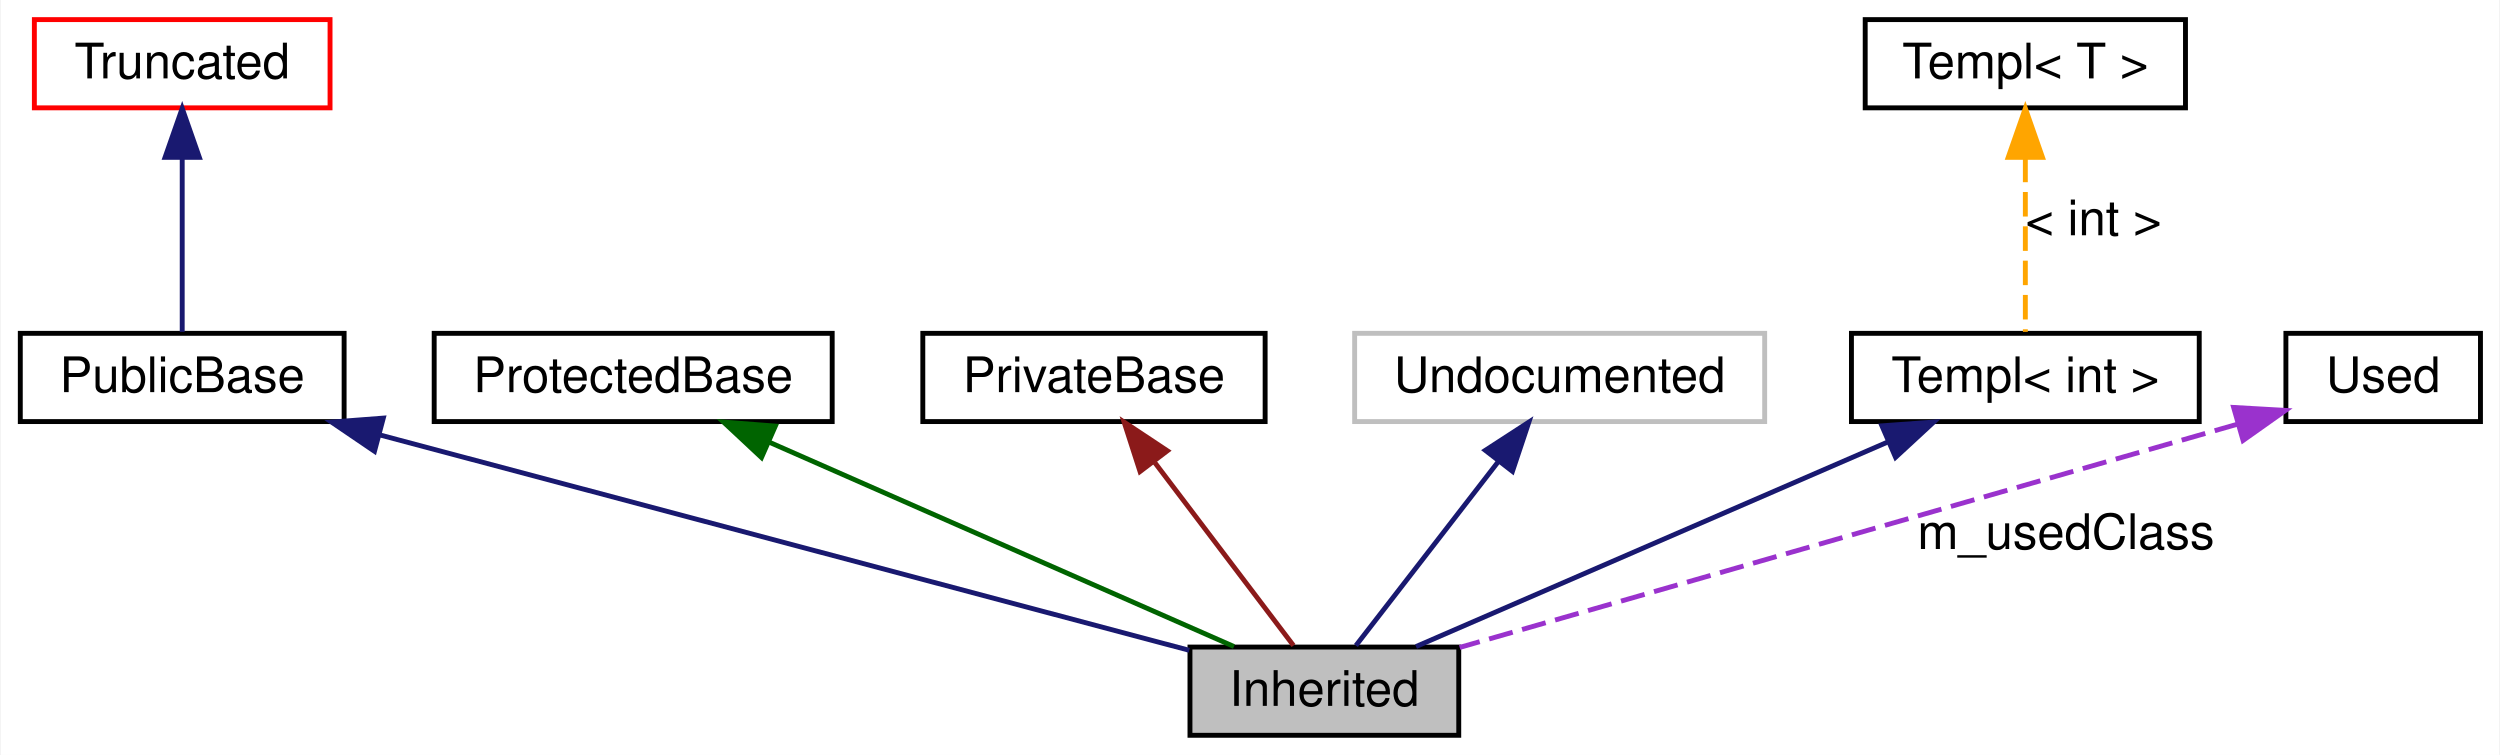
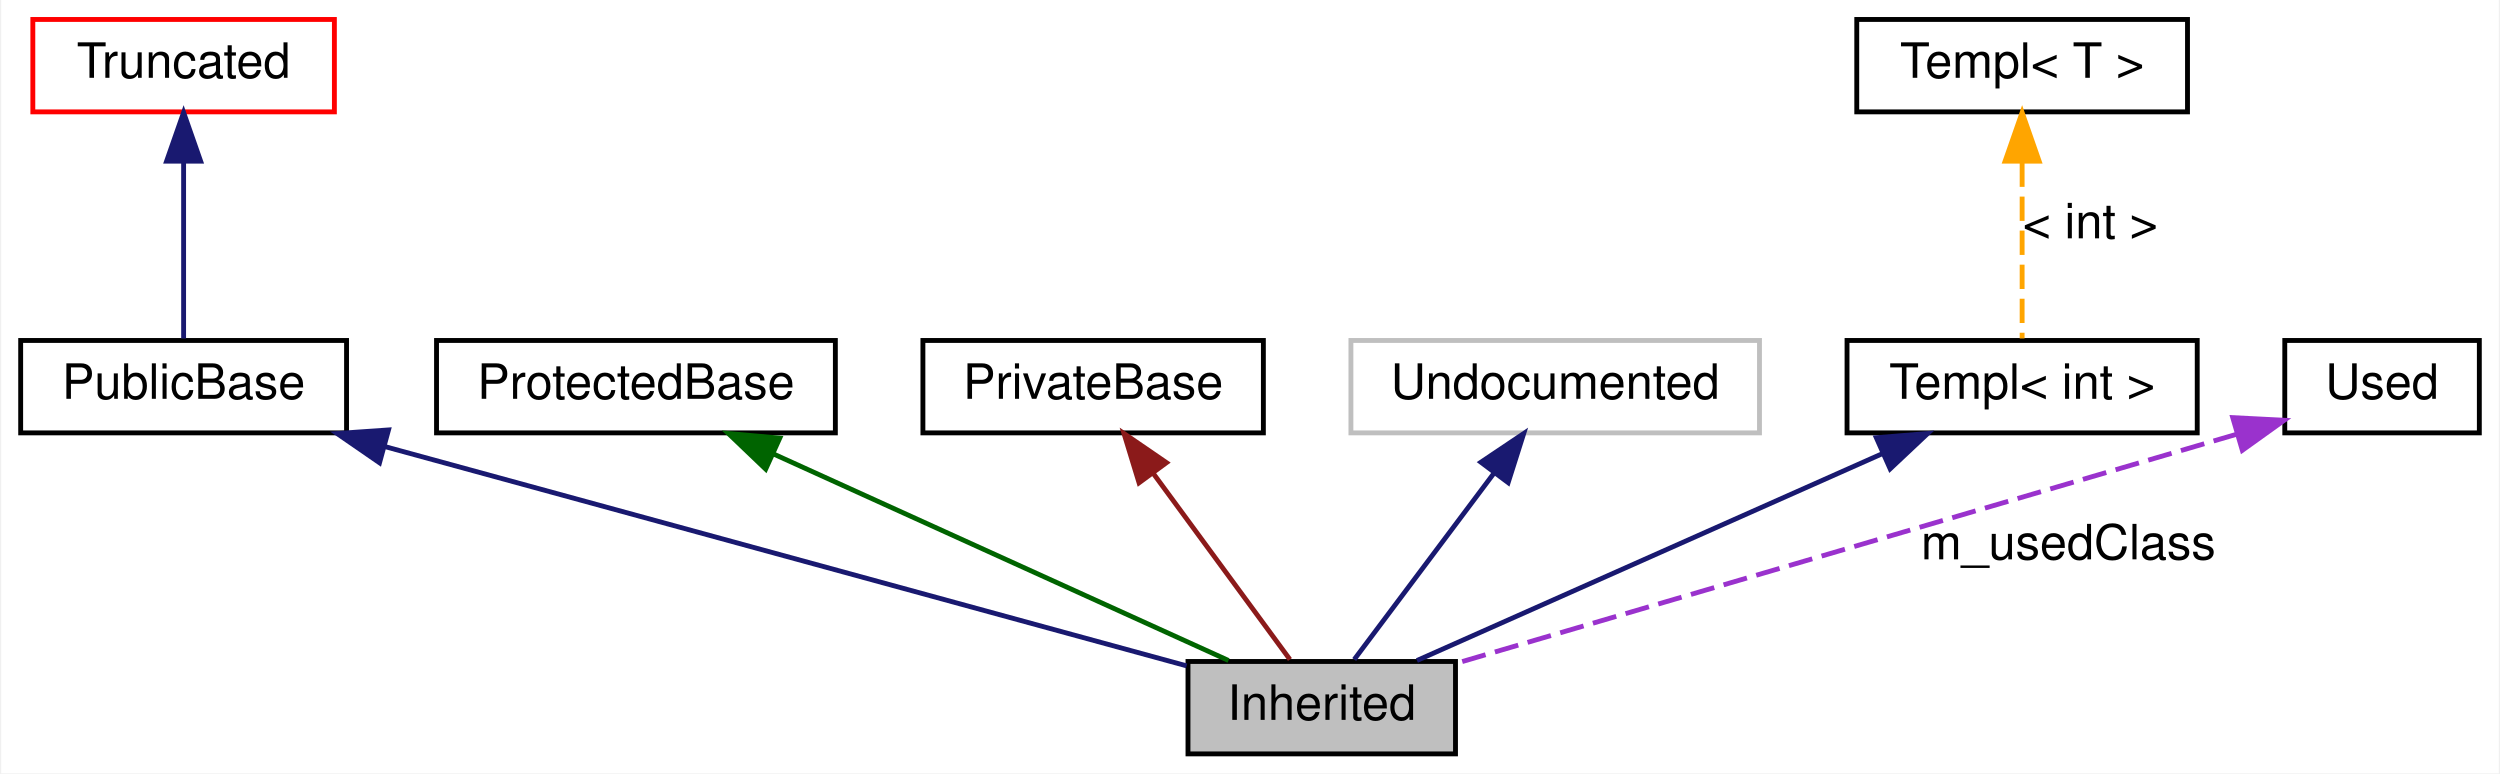
- <svg xmlns="http://www.w3.org/2000/svg" xmlns:xlink="http://www.w3.org/1999/xlink" width="510pt" height="154pt" viewBox="0.00 0.00 509.69 154.00">
-   <g id="graph0" class="graph" transform="scale(1 1) rotate(0) translate(4 150)">
-     <polygon fill="white" stroke="none" points="-4,4 -4,-150 505.687,-150 505.687,4 -4,4" />
+ <svg xmlns="http://www.w3.org/2000/svg" xmlns:xlink="http://www.w3.org/1999/xlink" width="514pt" height="159pt" viewBox="0.00 0.00 513.50 159.00">
+   <g id="graph0" class="graph" transform="scale(1 1) rotate(0) translate(4 155)">
+     <polygon fill="white" stroke="none" points="-4,4 -4,-155 509.5,-155 509.5,4 -4,4" />
    <g id="node1" class="node">
-       <polygon fill="#bfbfbf" stroke="black" points="293.431,-18 238.599,-18 238.599,-0 293.431,-0 293.431,-18" />
-       <text text-anchor="middle" x="266.015" y="-6" font-family="Helvetica,sans-Serif" font-size="10.00">Inherited</text>
+       <polygon fill="#bfbfbf" stroke="black" points="295,-19 240,-19 240,-0 295,-0 295,-19" />
+       <text text-anchor="middle" x="267.5" y="-7" font-family="Helvetica,sans-Serif" font-size="10.00">Inherited</text>
    </g>
    <g id="node2" class="node">
      <g id="a_node2">
        <a xlink:href="$classPublicBase.html" xlink:title="PublicBase">
-           <polygon fill="none" stroke="black" points="66.044,-82 -0.015,-82 -0.015,-64 66.044,-64 66.044,-82" />
-           <text text-anchor="middle" x="33.015" y="-70" font-family="Helvetica,sans-Serif" font-size="10.00">PublicBase</text>
+           <polygon fill="none" stroke="black" points="67,-85 0,-85 0,-66 67,-66 67,-85" />
+           <text text-anchor="middle" x="33.5" y="-73" font-family="Helvetica,sans-Serif" font-size="10.00">PublicBase</text>
        </a>
      </g>
    </g>
    <g id="edge1" class="edge">
-       <path fill="none" stroke="midnightblue" d="M73.367,-61.262C120.605,-48.693 197.564,-28.214 238.451,-17.335" />
-       <polygon fill="midnightblue" stroke="midnightblue" points="72.239,-57.941 63.475,-63.895 74.039,-64.705 72.239,-57.941" />
+       <path fill="none" stroke="midnightblue" d="M74.719,-63.227C122.177,-50.246 198.831,-29.281 239.718,-18.098" />
+       <polygon fill="midnightblue" stroke="midnightblue" points="73.781,-59.854 65.058,-65.869 75.627,-66.606 73.781,-59.854" />
    </g>
    <g id="node3" class="node">
      <g id="a_node3">
        <a xlink:href="$classTruncated.html" xlink:title="Truncated">
-           <polygon fill="none" stroke="red" points="63.174,-146 2.855,-146 2.855,-128 63.174,-128 63.174,-146" />
-           <text text-anchor="middle" x="33.015" y="-134" font-family="Helvetica,sans-Serif" font-size="10.00">Truncated</text>
+           <polygon fill="none" stroke="red" points="64.5,-151 2.5,-151 2.5,-132 64.5,-132 64.5,-151" />
+           <text text-anchor="middle" x="33.5" y="-139" font-family="Helvetica,sans-Serif" font-size="10.00">Truncated</text>
        </a>
      </g>
    </g>
    <g id="edge2" class="edge">
-       <path fill="none" stroke="midnightblue" d="M33.015,-117.828C33.015,-106.079 33.015,-91.345 33.015,-82.305" />
-       <polygon fill="midnightblue" stroke="midnightblue" points="29.515,-117.895 33.015,-127.895 36.515,-117.895 29.515,-117.895" />
+       <path fill="none" stroke="midnightblue" d="M33.5,-121.584C33.5,-109.625 33.5,-94.721 33.5,-85.405" />
+       <polygon fill="midnightblue" stroke="midnightblue" points="30,-121.869 33.5,-131.869 37,-121.869 30,-121.869" />
    </g>
    <g id="node4" class="node">
      <g id="a_node4">
        <a xlink:href="$classProtectedBase.html" xlink:title="ProtectedBase">
-           <polygon fill="none" stroke="black" points="165.611,-82 84.418,-82 84.418,-64 165.611,-64 165.611,-82" />
-           <text text-anchor="middle" x="125.015" y="-70" font-family="Helvetica,sans-Serif" font-size="10.00">ProtectedBase</text>
+           <polygon fill="none" stroke="black" points="167.5,-85 85.5,-85 85.5,-66 167.5,-66 167.5,-85" />
+           <text text-anchor="middle" x="126.5" y="-73" font-family="Helvetica,sans-Serif" font-size="10.00">ProtectedBase</text>
        </a>
      </g>
    </g>
    <g id="edge3" class="edge">
-       <path fill="none" stroke="darkgreen" d="M152.713,-59.82C180.778,-47.48 223.402,-28.738 247.577,-18.107" />
-       <polygon fill="darkgreen" stroke="darkgreen" points="151.193,-56.665 143.448,-63.895 154.011,-63.073 151.193,-56.665" />
+       <path fill="none" stroke="darkgreen" d="M154.713,-61.694C182.501,-49.081 224.19,-30.158 248.335,-19.199" />
+       <polygon fill="darkgreen" stroke="darkgreen" points="153.175,-58.548 145.516,-65.869 156.068,-64.922 153.175,-58.548" />
    </g>
    <g id="node5" class="node">
      <g id="a_node5">
        <a xlink:href="$classPrivateBase.html" xlink:title="PrivateBase">
-           <polygon fill="none" stroke="black" points="253.931,-82 184.099,-82 184.099,-64 253.931,-64 253.931,-82" />
-           <text text-anchor="middle" x="219.015" y="-70" font-family="Helvetica,sans-Serif" font-size="10.00">PrivateBase</text>
+           <polygon fill="none" stroke="black" points="255.5,-85 185.5,-85 185.5,-66 255.5,-66 255.5,-85" />
+           <text text-anchor="middle" x="220.5" y="-73" font-family="Helvetica,sans-Serif" font-size="10.00">PrivateBase</text>
        </a>
      </g>
    </g>
    <g id="edge4" class="edge">
-       <path fill="none" stroke="#8b1a1a" d="M231.432,-55.62C240.534,-43.613 252.513,-27.811 259.719,-18.305" />
-       <polygon fill="#8b1a1a" stroke="#8b1a1a" points="228.411,-53.811 225.159,-63.895 233.989,-58.04 228.411,-53.811" />
+       <path fill="none" stroke="#8b1a1a" d="M232.788,-57.767C241.804,-45.49 253.696,-29.297 260.96,-19.405" />
+       <polygon fill="#8b1a1a" stroke="#8b1a1a" points="229.937,-55.737 226.839,-65.869 235.579,-59.88 229.937,-55.737" />
    </g>
    <g id="node6" class="node">
-       <polygon fill="none" stroke="#bfbfbf" points="355.837,-82 272.192,-82 272.192,-64 355.837,-64 355.837,-82" />
-       <text text-anchor="middle" x="314.015" y="-70" font-family="Helvetica,sans-Serif" font-size="10.00">Undocumented</text>
+       <polygon fill="none" stroke="#bfbfbf" points="357.5,-85 273.5,-85 273.5,-66 357.5,-66 357.5,-85" />
+       <text text-anchor="middle" x="315.5" y="-73" font-family="Helvetica,sans-Serif" font-size="10.00">Undocumented</text>
    </g>
    <g id="edge5" class="edge">
-       <path fill="none" stroke="midnightblue" d="M301.606,-55.972C292.278,-43.923 279.876,-27.904 272.445,-18.305" />
-       <polygon fill="midnightblue" stroke="midnightblue" points="298.85,-58.13 307.739,-63.895 304.385,-53.845 298.85,-58.13" />
+       <path fill="none" stroke="midnightblue" d="M302.95,-57.767C293.743,-45.49 281.598,-29.297 274.179,-19.405" />
+       <polygon fill="midnightblue" stroke="midnightblue" points="300.226,-59.969 309.027,-65.869 305.826,-55.769 300.226,-59.969" />
    </g>
    <g id="node7" class="node">
      <g id="a_node7">
        <a xlink:href="$classTempl.html" xlink:title="Templ&lt; int &gt;">
-           <polygon fill="none" stroke="black" points="444.489,-82 373.54,-82 373.54,-64 444.489,-64 444.489,-82" />
-           <text text-anchor="middle" x="409.015" y="-70" font-family="Helvetica,sans-Serif" font-size="10.00">Templ&lt; int &gt;</text>
+           <polygon fill="none" stroke="black" points="447.5,-85 375.5,-85 375.5,-66 447.5,-66 447.5,-85" />
+           <text text-anchor="middle" x="411.5" y="-73" font-family="Helvetica,sans-Serif" font-size="10.00">Templ&lt; int &gt;</text>
        </a>
      </g>
    </g>
    <g id="edge6" class="edge">
-       <path fill="none" stroke="midnightblue" d="M380.923,-59.82C352.46,-47.48 309.232,-28.738 284.714,-18.107" />
-       <polygon fill="midnightblue" stroke="midnightblue" points="379.753,-63.128 390.32,-63.895 382.537,-56.706 379.753,-63.128" />
+       <path fill="none" stroke="midnightblue" d="M382.686,-61.694C354.307,-49.081 311.731,-30.158 287.073,-19.199" />
+       <polygon fill="midnightblue" stroke="midnightblue" points="381.52,-65.006 392.08,-65.869 384.363,-58.609 381.52,-65.006" />
    </g>
    <g id="node8" class="node">
      <g id="a_node8">
        <a xlink:href="$classTempl.html" xlink:title="Templ&lt; T &gt;">
-           <polygon fill="none" stroke="black" points="441.683,-146 376.346,-146 376.346,-128 441.683,-128 441.683,-146" />
-           <text text-anchor="middle" x="409.015" y="-134" font-family="Helvetica,sans-Serif" font-size="10.00">Templ&lt; T &gt;</text>
+           <polygon fill="none" stroke="black" points="445.5,-151 377.5,-151 377.5,-132 445.5,-132 445.5,-151" />
+           <text text-anchor="middle" x="411.5" y="-139" font-family="Helvetica,sans-Serif" font-size="10.00">Templ&lt; T &gt;</text>
        </a>
      </g>
    </g>
    <g id="edge7" class="edge">
-       <path fill="none" stroke="orange" stroke-dasharray="5,2" d="M409.015,-117.828C409.015,-106.079 409.015,-91.345 409.015,-82.305" />
-       <polygon fill="orange" stroke="orange" points="405.515,-117.895 409.015,-127.895 412.515,-117.895 405.515,-117.895" />
-       <text text-anchor="middle" x="422.914" y="-102" font-family="Helvetica,sans-Serif" font-size="10.00">&lt; int &gt;</text>
+       <path fill="none" stroke="orange" stroke-dasharray="5,2" d="M411.5,-121.584C411.5,-109.625 411.5,-94.721 411.5,-85.405" />
+       <polygon fill="orange" stroke="orange" points="408,-121.869 411.5,-131.869 415,-121.869 408,-121.869" />
+       <text text-anchor="middle" x="425.5" y="-106" font-family="Helvetica,sans-Serif" font-size="10.00">&lt; int &gt;</text>
    </g>
    <g id="node9" class="node">
      <g id="a_node9">
        <a xlink:href="$classUsed.html" xlink:title="Used">
-           <polygon fill="none" stroke="black" points="501.861,-82 462.168,-82 462.168,-64 501.861,-64 501.861,-82" />
-           <text text-anchor="middle" x="482.015" y="-70" font-family="Helvetica,sans-Serif" font-size="10.00">Used</text>
+           <polygon fill="none" stroke="black" points="505.5,-85 465.5,-85 465.5,-66 505.5,-66 505.5,-85" />
+           <text text-anchor="middle" x="485.5" y="-73" font-family="Helvetica,sans-Serif" font-size="10.00">Used</text>
        </a>
      </g>
    </g>
    <g id="edge8" class="edge">
-       <path fill="none" stroke="#9a32cd" stroke-dasharray="5,2" d="M452.451,-63.514C410.543,-51.485 334.429,-29.637 293.618,-17.923" />
-       <polygon fill="#9a32cd" stroke="#9a32cd" points="451.504,-66.883 462.081,-66.278 453.435,-60.155 451.504,-66.883" />
-       <text text-anchor="middle" x="417.305" y="-38" font-family="Helvetica,sans-Serif" font-size="10.00">m_usedClass</text>
+       <path fill="none" stroke="#9a32cd" stroke-dasharray="5,2" d="M455.663,-65.74C413.366,-53.323 336.548,-30.771 295.359,-18.679" />
+       <polygon fill="#9a32cd" stroke="#9a32cd" points="454.801,-69.135 465.382,-68.594 456.773,-62.419 454.801,-69.135" />
+       <text text-anchor="middle" x="421" y="-40" font-family="Helvetica,sans-Serif" font-size="10.00">m_usedClass</text>
    </g>
  </g>
</svg>
